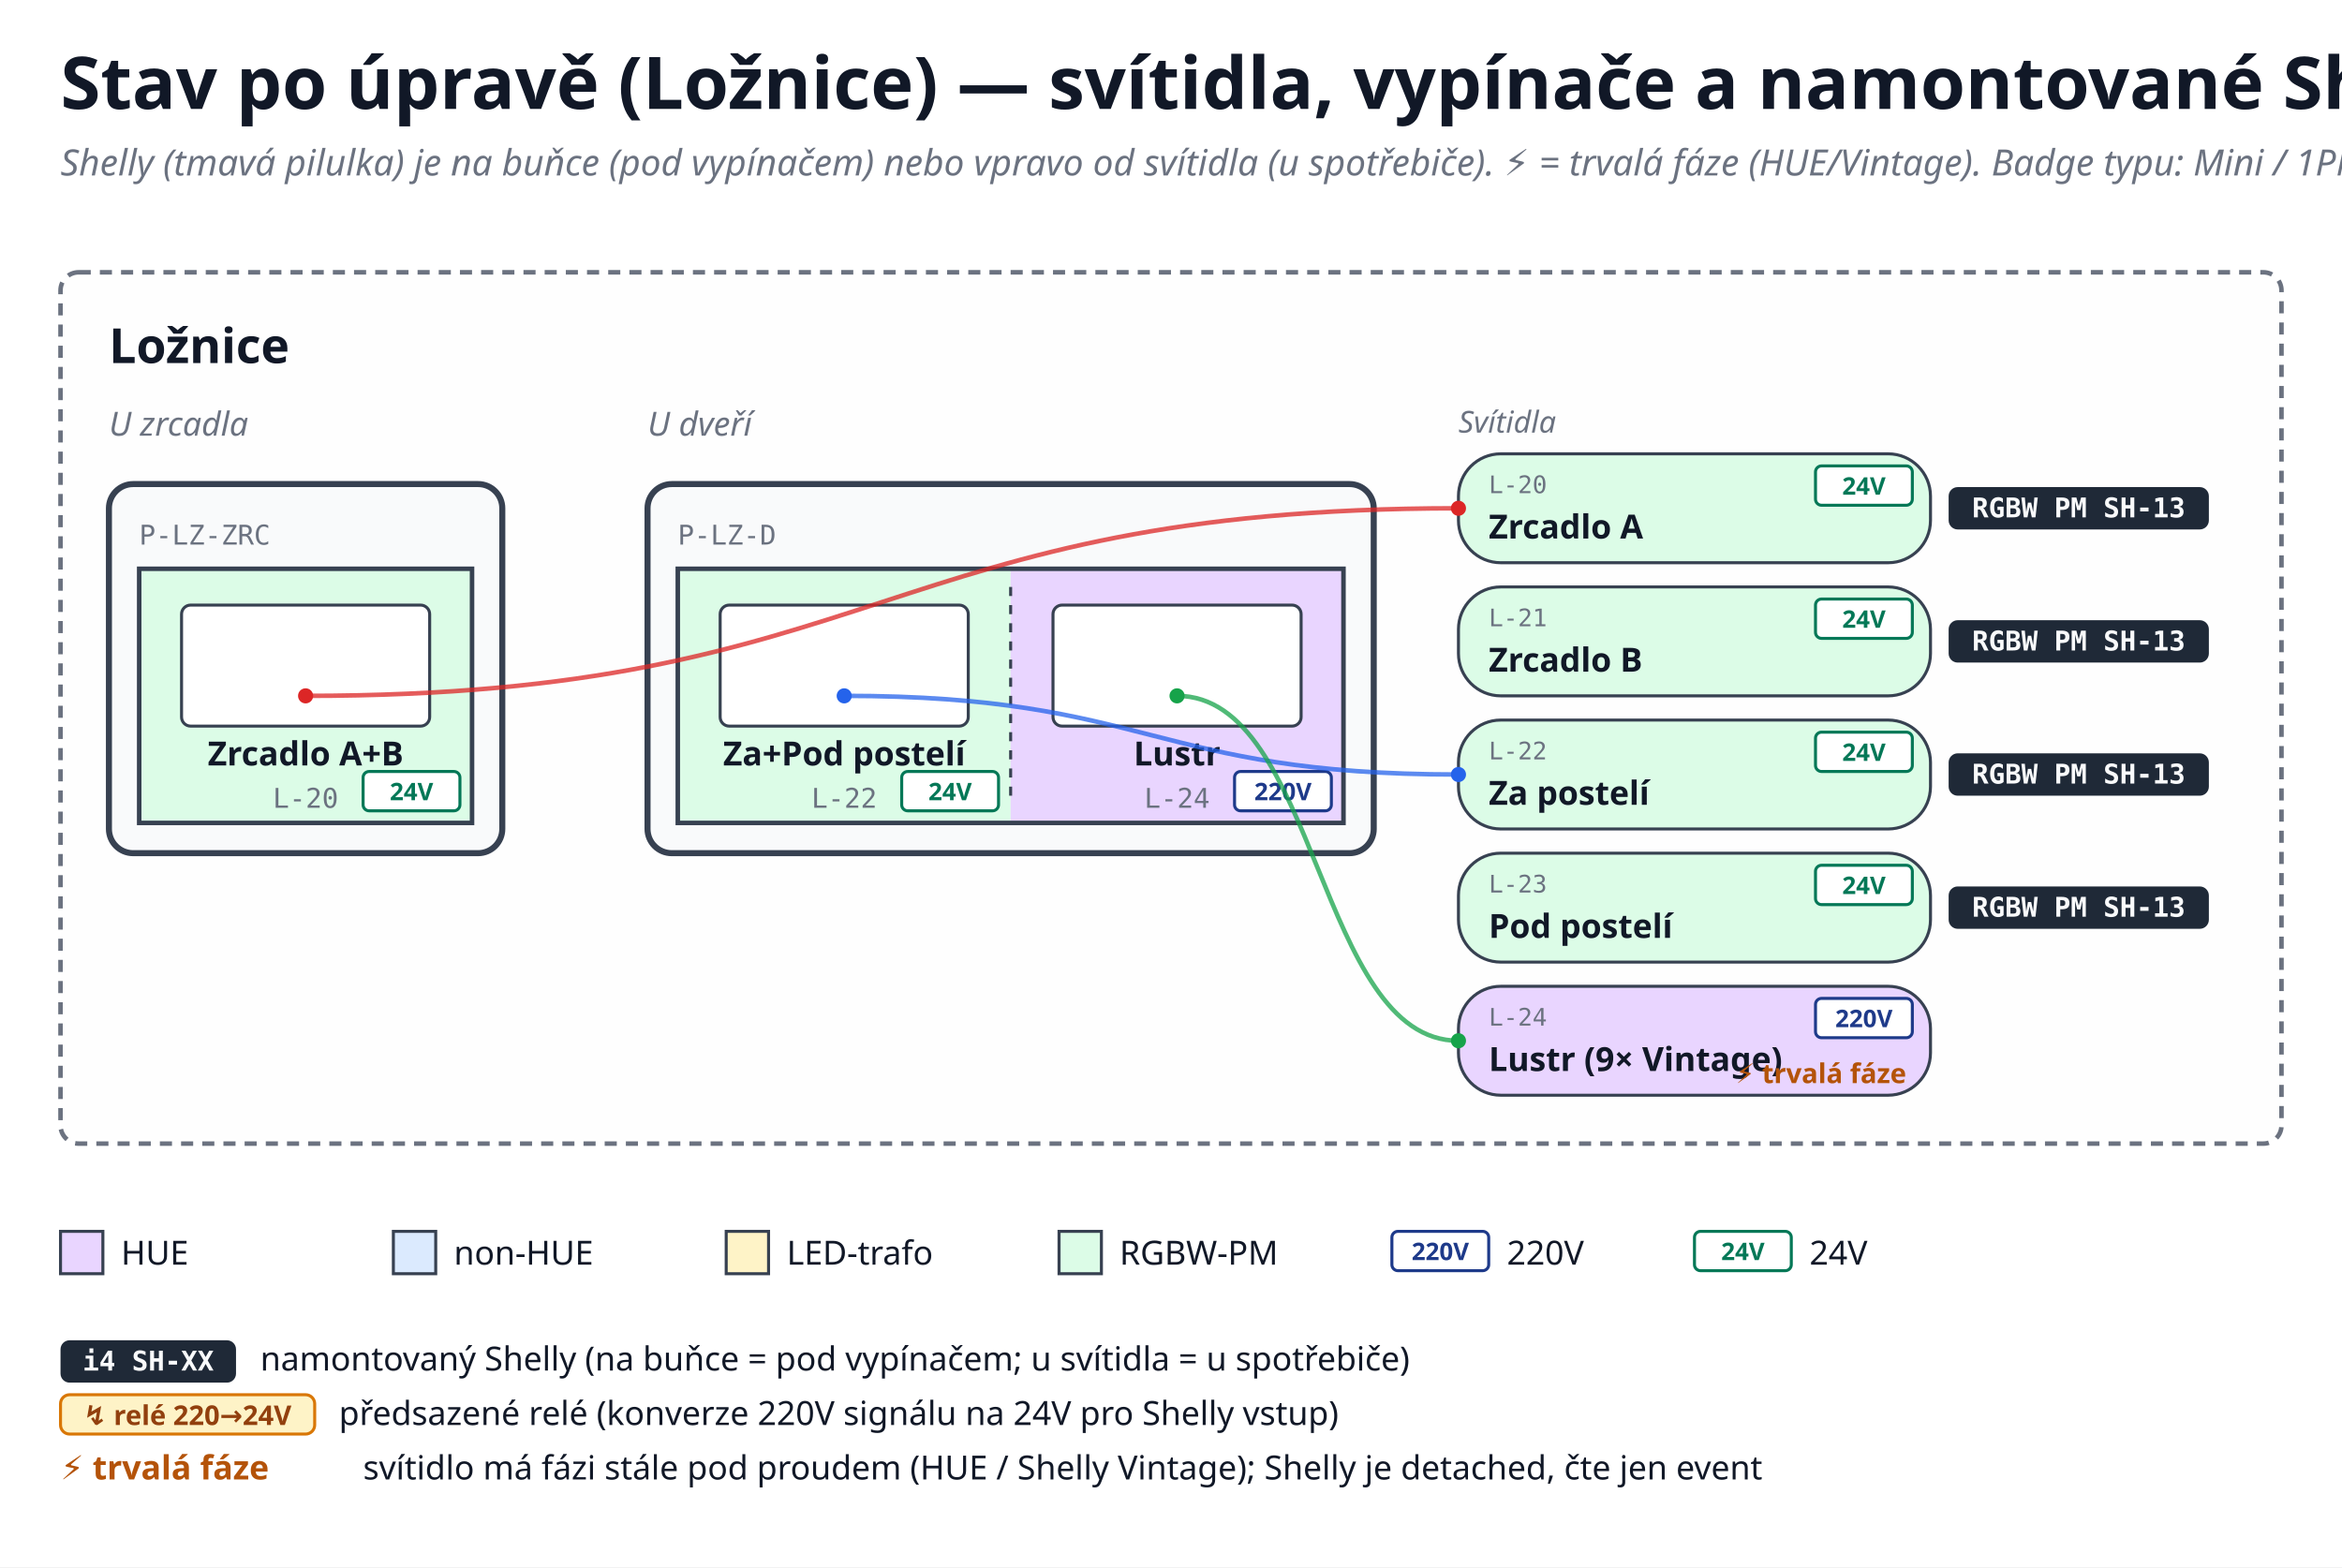
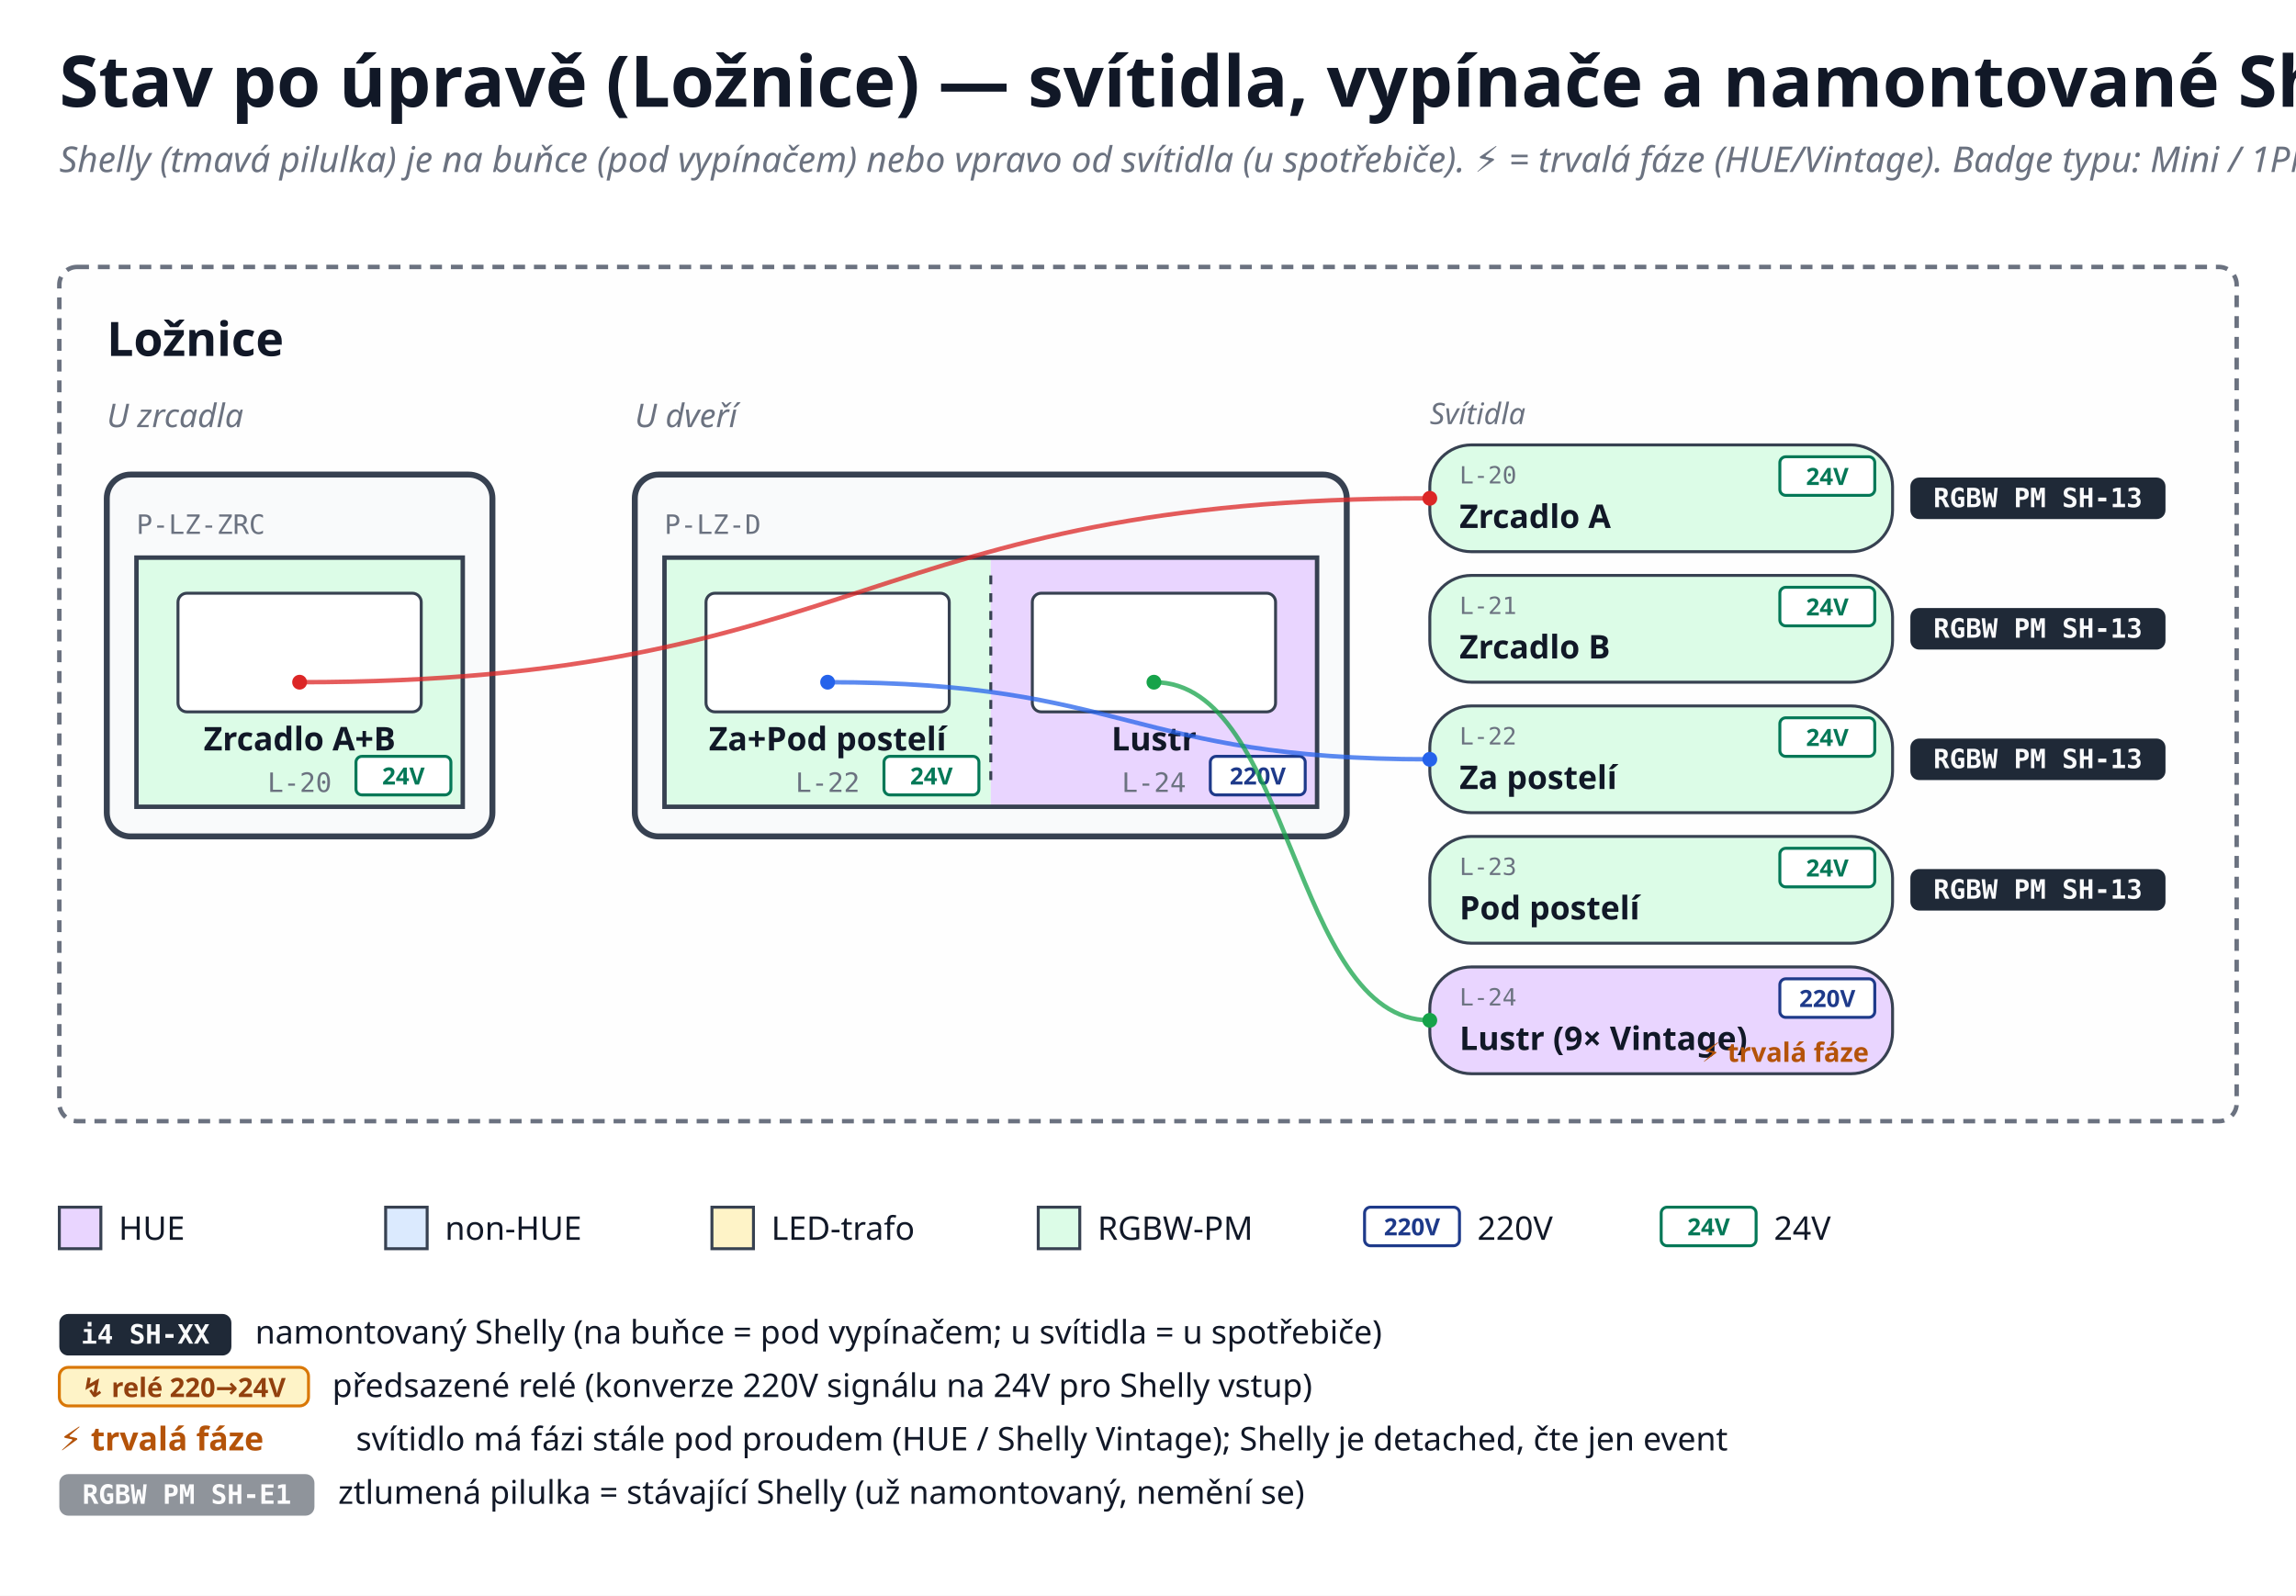
- <svg xmlns="http://www.w3.org/2000/svg" viewBox="0 0 774 518" width="774" height="518" font-family="sans-serif">
+ <svg xmlns="http://www.w3.org/2000/svg" viewBox="0 0 774 538" width="774" height="538" font-family="sans-serif">
  <rect width="100%" height="100%" fill="white" />
  <text x="20" y="36" font-size="24" font-weight="700" fill="#111827">Stav po úpravě (Ložnice) — svítidla, vypínače a namontované Shelly</text>
  <text x="20" y="58" font-size="12" font-style="italic" fill="#6b7280">Shelly (tmavá pilulka) je na buňce (pod vypínačem) nebo vpravo od svítidla (u spotřebiče). ⚡ = trvalá fáze (HUE/Vintage). Badge typu: Mini / 1PM / 2PM [A][D] / i4 / RGBW PM.</text>
  <rect x="20" y="90" width="734" height="288" fill="#fefefe" stroke="#6b7280" stroke-width="1.5" stroke-dasharray="4,3" rx="6" ry="6" />
  <text x="36" y="120" font-size="16" font-weight="700" fill="#111827">Ložnice</text>
  <text x="36" y="144" font-size="11" font-style="italic" fill="#6b7280">U zrcadla</text>
  <rect x="36" y="160" width="130" height="122" fill="#f9fafb" stroke="#374151" stroke-width="2" rx="8" ry="8" />
  <rect x="46" y="188" width="110" height="84" fill="#dcfce7" />
  <rect x="46" y="188" width="110" height="84" fill="none" stroke="#374151" stroke-width="1.5" />
  <rect x="60" y="200" width="82" height="40" fill="white" stroke="#374151" stroke-width="1" rx="3" ry="3" />
  <text x="101.0" y="253" text-anchor="middle" font-family="sans-serif" font-size="11" font-weight="600" fill="#111827">Zrcadlo A+B</text>
  <text x="101.0" y="267" text-anchor="middle" font-family="monospace" font-size="9" fill="#6b7280">L-20</text>
  <rect x="120" y="255" width="32" height="13" fill="white" stroke="#047857" stroke-width="1" rx="2" ry="2" />
  <text x="136.0" y="264.5" text-anchor="middle" font-family="sans-serif" font-size="8" font-weight="700" fill="#047857">24V</text>
  <text x="46" y="180" font-family="monospace" font-size="9" fill="#6b7280">P-LZ-ZRC</text>
  <text x="214" y="144" font-size="11" font-style="italic" fill="#6b7280">U dveří</text>
  <rect x="214" y="160" width="240" height="122" fill="#f9fafb" stroke="#374151" stroke-width="2" rx="8" ry="8" />
  <rect x="224" y="188" width="110" height="84" fill="#dcfce7" />
  <rect x="334" y="188" width="110" height="84" fill="#e9d5ff" />
  <rect x="224" y="188" width="220" height="84" fill="none" stroke="#374151" stroke-width="1.5" />
  <line x1="334" y1="194" x2="334" y2="266" stroke="#374151" stroke-width="1" stroke-dasharray="3,3" />
  <rect x="238" y="200" width="82" height="40" fill="white" stroke="#374151" stroke-width="1" rx="3" ry="3" />
  <text x="279.0" y="253" text-anchor="middle" font-family="sans-serif" font-size="11" font-weight="600" fill="#111827">Za+Pod postelí</text>
  <text x="279.0" y="267" text-anchor="middle" font-family="monospace" font-size="9" fill="#6b7280">L-22</text>
  <rect x="298" y="255" width="32" height="13" fill="white" stroke="#047857" stroke-width="1" rx="2" ry="2" />
  <text x="314.0" y="264.5" text-anchor="middle" font-family="sans-serif" font-size="8" font-weight="700" fill="#047857">24V</text>
  <rect x="348" y="200" width="82" height="40" fill="white" stroke="#374151" stroke-width="1" rx="3" ry="3" />
  <text x="389.0" y="253" text-anchor="middle" font-family="sans-serif" font-size="11" font-weight="600" fill="#111827">Lustr</text>
  <text x="389.0" y="267" text-anchor="middle" font-family="monospace" font-size="9" fill="#6b7280">L-24</text>
  <rect x="408" y="255" width="32" height="13" fill="white" stroke="#1e3a8a" stroke-width="1" rx="2" ry="2" />
  <text x="424.0" y="264.5" text-anchor="middle" font-family="sans-serif" font-size="8" font-weight="700" fill="#1e3a8a">220V</text>
  <text x="224" y="180" font-family="monospace" font-size="9" fill="#6b7280">P-LZ-D</text>
  <text x="482" y="143" font-size="10" font-style="italic" fill="#6b7280">Svítidla</text>
  <rect x="482" y="150" width="156" height="36" fill="#dcfce7" stroke="#374151" stroke-width="1" rx="14" ry="14" />
  <text x="492" y="163" font-family="monospace" font-size="8" fill="#6b7280">L-20</text>
  <text x="492" y="178" font-size="11" font-weight="600" fill="#111827">Zrcadlo A</text>
  <rect x="600" y="154" width="32" height="13" fill="white" stroke="#047857" stroke-width="1" rx="2" ry="2" />
  <text x="616.0" y="163.5" text-anchor="middle" font-family="sans-serif" font-size="8" font-weight="700" fill="#047857">24V</text>
  <rect x="482" y="194" width="156" height="36" fill="#dcfce7" stroke="#374151" stroke-width="1" rx="14" ry="14" />
  <text x="492" y="207" font-family="monospace" font-size="8" fill="#6b7280">L-21</text>
  <text x="492" y="222" font-size="11" font-weight="600" fill="#111827">Zrcadlo B</text>
  <rect x="600" y="198" width="32" height="13" fill="white" stroke="#047857" stroke-width="1" rx="2" ry="2" />
  <text x="616.0" y="207.5" text-anchor="middle" font-family="sans-serif" font-size="8" font-weight="700" fill="#047857">24V</text>
  <rect x="482" y="238" width="156" height="36" fill="#dcfce7" stroke="#374151" stroke-width="1" rx="14" ry="14" />
  <text x="492" y="251" font-family="monospace" font-size="8" fill="#6b7280">L-22</text>
  <text x="492" y="266" font-size="11" font-weight="600" fill="#111827">Za postelí</text>
  <rect x="600" y="242" width="32" height="13" fill="white" stroke="#047857" stroke-width="1" rx="2" ry="2" />
  <text x="616.0" y="251.5" text-anchor="middle" font-family="sans-serif" font-size="8" font-weight="700" fill="#047857">24V</text>
  <rect x="482" y="282" width="156" height="36" fill="#dcfce7" stroke="#374151" stroke-width="1" rx="14" ry="14" />
  <text x="492" y="295" font-family="monospace" font-size="8" fill="#6b7280">L-23</text>
  <text x="492" y="310" font-size="11" font-weight="600" fill="#111827">Pod postelí</text>
  <rect x="600" y="286" width="32" height="13" fill="white" stroke="#047857" stroke-width="1" rx="2" ry="2" />
  <text x="616.0" y="295.5" text-anchor="middle" font-family="sans-serif" font-size="8" font-weight="700" fill="#047857">24V</text>
  <rect x="482" y="326" width="156" height="36" fill="#e9d5ff" stroke="#374151" stroke-width="1" rx="14" ry="14" />
  <text x="492" y="339" font-family="monospace" font-size="8" fill="#6b7280">L-24</text>
  <text x="492" y="354" font-size="11" font-weight="600" fill="#111827">Lustr (9× Vintage)</text>
  <rect x="600" y="330" width="32" height="13" fill="white" stroke="#1e3a8a" stroke-width="1" rx="2" ry="2" />
  <text x="616.0" y="339.5" text-anchor="middle" font-family="sans-serif" font-size="8" font-weight="700" fill="#1e3a8a">220V</text>
  <text x="630" y="358" text-anchor="end" font-size="9" font-weight="700" fill="#b45309">⚡ trvalá fáze</text>
  <path d="M 101.0 230.0 C 291.5 230.0, 291.5 168.0, 482 168.0" fill="none" stroke="#dc2626" stroke-width="1.5" opacity="0.75" />
  <circle cx="101.0" cy="230.0" r="2.5" fill="#dc2626" />
  <circle cx="482" cy="168.0" r="2.5" fill="#dc2626" />
  <path d="M 279.0 230.0 C 380.5 230.0, 380.5 256.0, 482 256.0" fill="none" stroke="#2563eb" stroke-width="1.5" opacity="0.75" />
  <circle cx="279.0" cy="230.0" r="2.5" fill="#2563eb" />
  <circle cx="482" cy="256.0" r="2.5" fill="#2563eb" />
  <path d="M 389.0 230.0 C 435.5 230.0, 435.5 344.0, 482 344.0" fill="none" stroke="#16a34a" stroke-width="1.5" opacity="0.75" />
  <circle cx="389.0" cy="230.0" r="2.5" fill="#16a34a" />
  <circle cx="482" cy="344.0" r="2.5" fill="#16a34a" />
-   <rect x="644" y="161.0" width="86" height="14" fill="#1f2937" rx="3" ry="3" />
-   <text x="687.0" y="171.0" text-anchor="middle" font-family="monospace" font-size="9" font-weight="700" fill="#f9fafb">RGBW PM SH-13</text>
-   <rect x="644" y="205.0" width="86" height="14" fill="#1f2937" rx="3" ry="3" />
-   <text x="687.0" y="215.0" text-anchor="middle" font-family="monospace" font-size="9" font-weight="700" fill="#f9fafb">RGBW PM SH-13</text>
-   <rect x="644" y="249.0" width="86" height="14" fill="#1f2937" rx="3" ry="3" />
-   <text x="687.0" y="259.0" text-anchor="middle" font-family="monospace" font-size="9" font-weight="700" fill="#f9fafb">RGBW PM SH-13</text>
-   <rect x="644" y="293.0" width="86" height="14" fill="#1f2937" rx="3" ry="3" />
-   <text x="687.0" y="303.0" text-anchor="middle" font-family="monospace" font-size="9" font-weight="700" fill="#f9fafb">RGBW PM SH-13</text>
+   <g opacity="1.0">
+     <rect x="644" y="161.0" width="86" height="14" fill="#1f2937" rx="3" ry="3" />
+     <text x="687.0" y="171.0" text-anchor="middle" font-family="monospace" font-size="9" font-weight="700" fill="#f9fafb">RGBW PM SH-13</text>
+   </g>
+   <g opacity="1.0">
+     <rect x="644" y="205.0" width="86" height="14" fill="#1f2937" rx="3" ry="3" />
+     <text x="687.0" y="215.0" text-anchor="middle" font-family="monospace" font-size="9" font-weight="700" fill="#f9fafb">RGBW PM SH-13</text>
+   </g>
+   <g opacity="1.0">
+     <rect x="644" y="249.0" width="86" height="14" fill="#1f2937" rx="3" ry="3" />
+     <text x="687.0" y="259.0" text-anchor="middle" font-family="monospace" font-size="9" font-weight="700" fill="#f9fafb">RGBW PM SH-13</text>
+   </g>
+   <g opacity="1.0">
+     <rect x="644" y="293.0" width="86" height="14" fill="#1f2937" rx="3" ry="3" />
+     <text x="687.0" y="303.0" text-anchor="middle" font-family="monospace" font-size="9" font-weight="700" fill="#f9fafb">RGBW PM SH-13</text>
+   </g>
  <rect x="20" y="407" width="14" height="14" fill="#e9d5ff" stroke="#374151" stroke-width="1" />
  <text x="40" y="418" font-size="11" fill="#111827">HUE</text>
  <rect x="130" y="407" width="14" height="14" fill="#dbeafe" stroke="#374151" stroke-width="1" />
  <text x="150" y="418" font-size="11" fill="#111827">non-HUE</text>
  <rect x="240" y="407" width="14" height="14" fill="#fef3c7" stroke="#374151" stroke-width="1" />
  <text x="260" y="418" font-size="11" fill="#111827">LED-trafo</text>
  <rect x="350" y="407" width="14" height="14" fill="#dcfce7" stroke="#374151" stroke-width="1" />
  <text x="370" y="418" font-size="11" fill="#111827">RGBW-PM</text>
  <rect x="460" y="407" width="32" height="13" fill="white" stroke="#1e3a8a" stroke-width="1" rx="2" ry="2" />
  <text x="476.0" y="416.5" text-anchor="middle" font-family="sans-serif" font-size="8" font-weight="700" fill="#1e3a8a">220V</text>
  <text x="498" y="418" font-size="11" fill="#111827">220V</text>
  <rect x="560" y="407" width="32" height="13" fill="white" stroke="#047857" stroke-width="1" rx="2" ry="2" />
  <text x="576.0" y="416.5" text-anchor="middle" font-family="sans-serif" font-size="8" font-weight="700" fill="#047857">24V</text>
  <text x="598" y="418" font-size="11" fill="#111827">24V</text>
-   <rect x="20" y="443" width="58" height="14" fill="#1f2937" rx="3" ry="3" />
-   <text x="49.0" y="453" text-anchor="middle" font-family="monospace" font-size="9" font-weight="700" fill="#f9fafb">i4 SH-XX</text>
+   <g opacity="1.0">
+     <rect x="20" y="443" width="58" height="14" fill="#1f2937" rx="3" ry="3" />
+     <text x="49.0" y="453" text-anchor="middle" font-family="monospace" font-size="9" font-weight="700" fill="#f9fafb">i4 SH-XX</text>
+   </g>
  <text x="86" y="453" font-size="11" fill="#111827">namontovaný Shelly (na buňce = pod vypínačem; u svítidla = u spotřebiče)</text>
  <rect x="20" y="461" width="84" height="13" fill="#fef3c7" stroke="#d97706" stroke-width="1" rx="3" ry="3" />
  <text x="62" y="471" text-anchor="middle" font-family="sans-serif" font-size="9" font-weight="700" fill="#92400e">↯ relé 220→24V</text>
  <text x="112" y="471" font-size="11" fill="#111827">předsazené relé (konverze 220V signálu na 24V pro Shelly vstup)</text>
  <text x="20" y="489" font-size="11" font-weight="700" fill="#b45309">⚡ trvalá fáze</text>
  <text x="120" y="489" font-size="11" fill="#111827">svítidlo má fázi stále pod proudem (HUE / Shelly Vintage); Shelly je detached, čte jen event</text>
+   <g opacity="0.5">
+     <rect x="20" y="497" width="86" height="14" fill="#1f2937" rx="3" ry="3" />
+     <text x="63.0" y="507" text-anchor="middle" font-family="monospace" font-size="9" font-weight="700" fill="#f9fafb">RGBW PM SH-E1</text>
+   </g>
+   <text x="114" y="507" font-size="11" fill="#111827">ztlumená pilulka = stávající Shelly (už namontovaný, nemění se)</text>
</svg>
